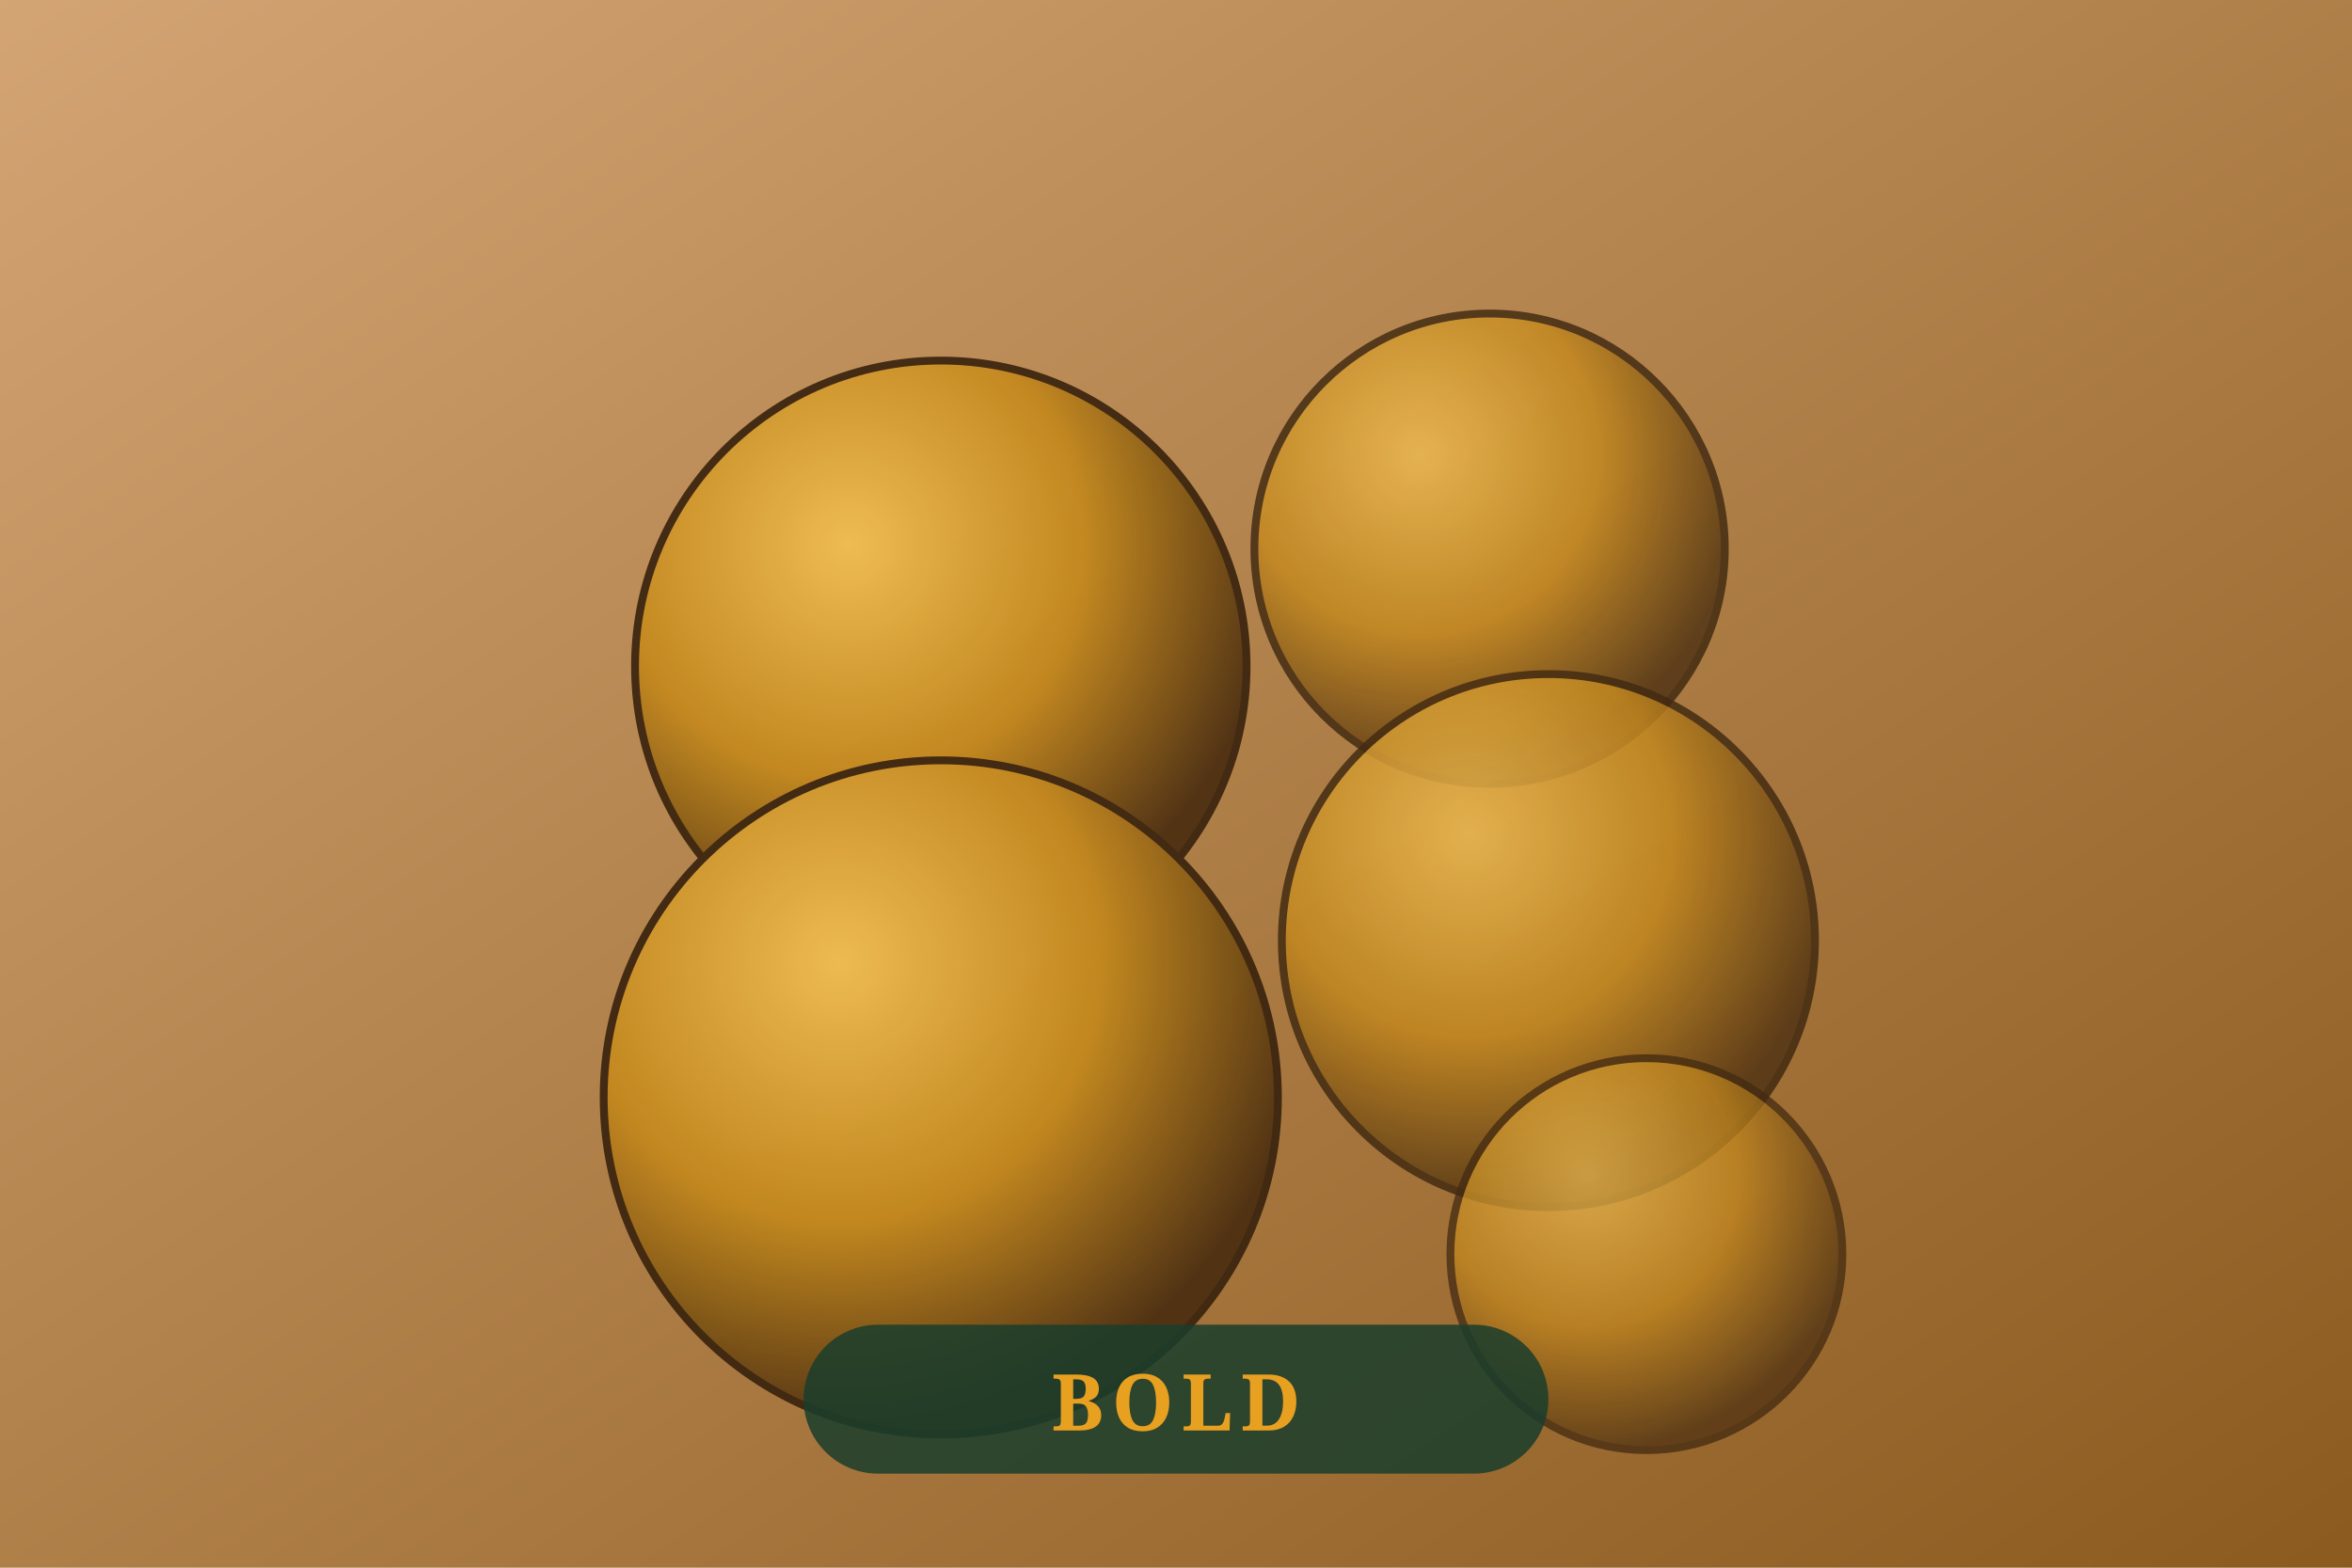
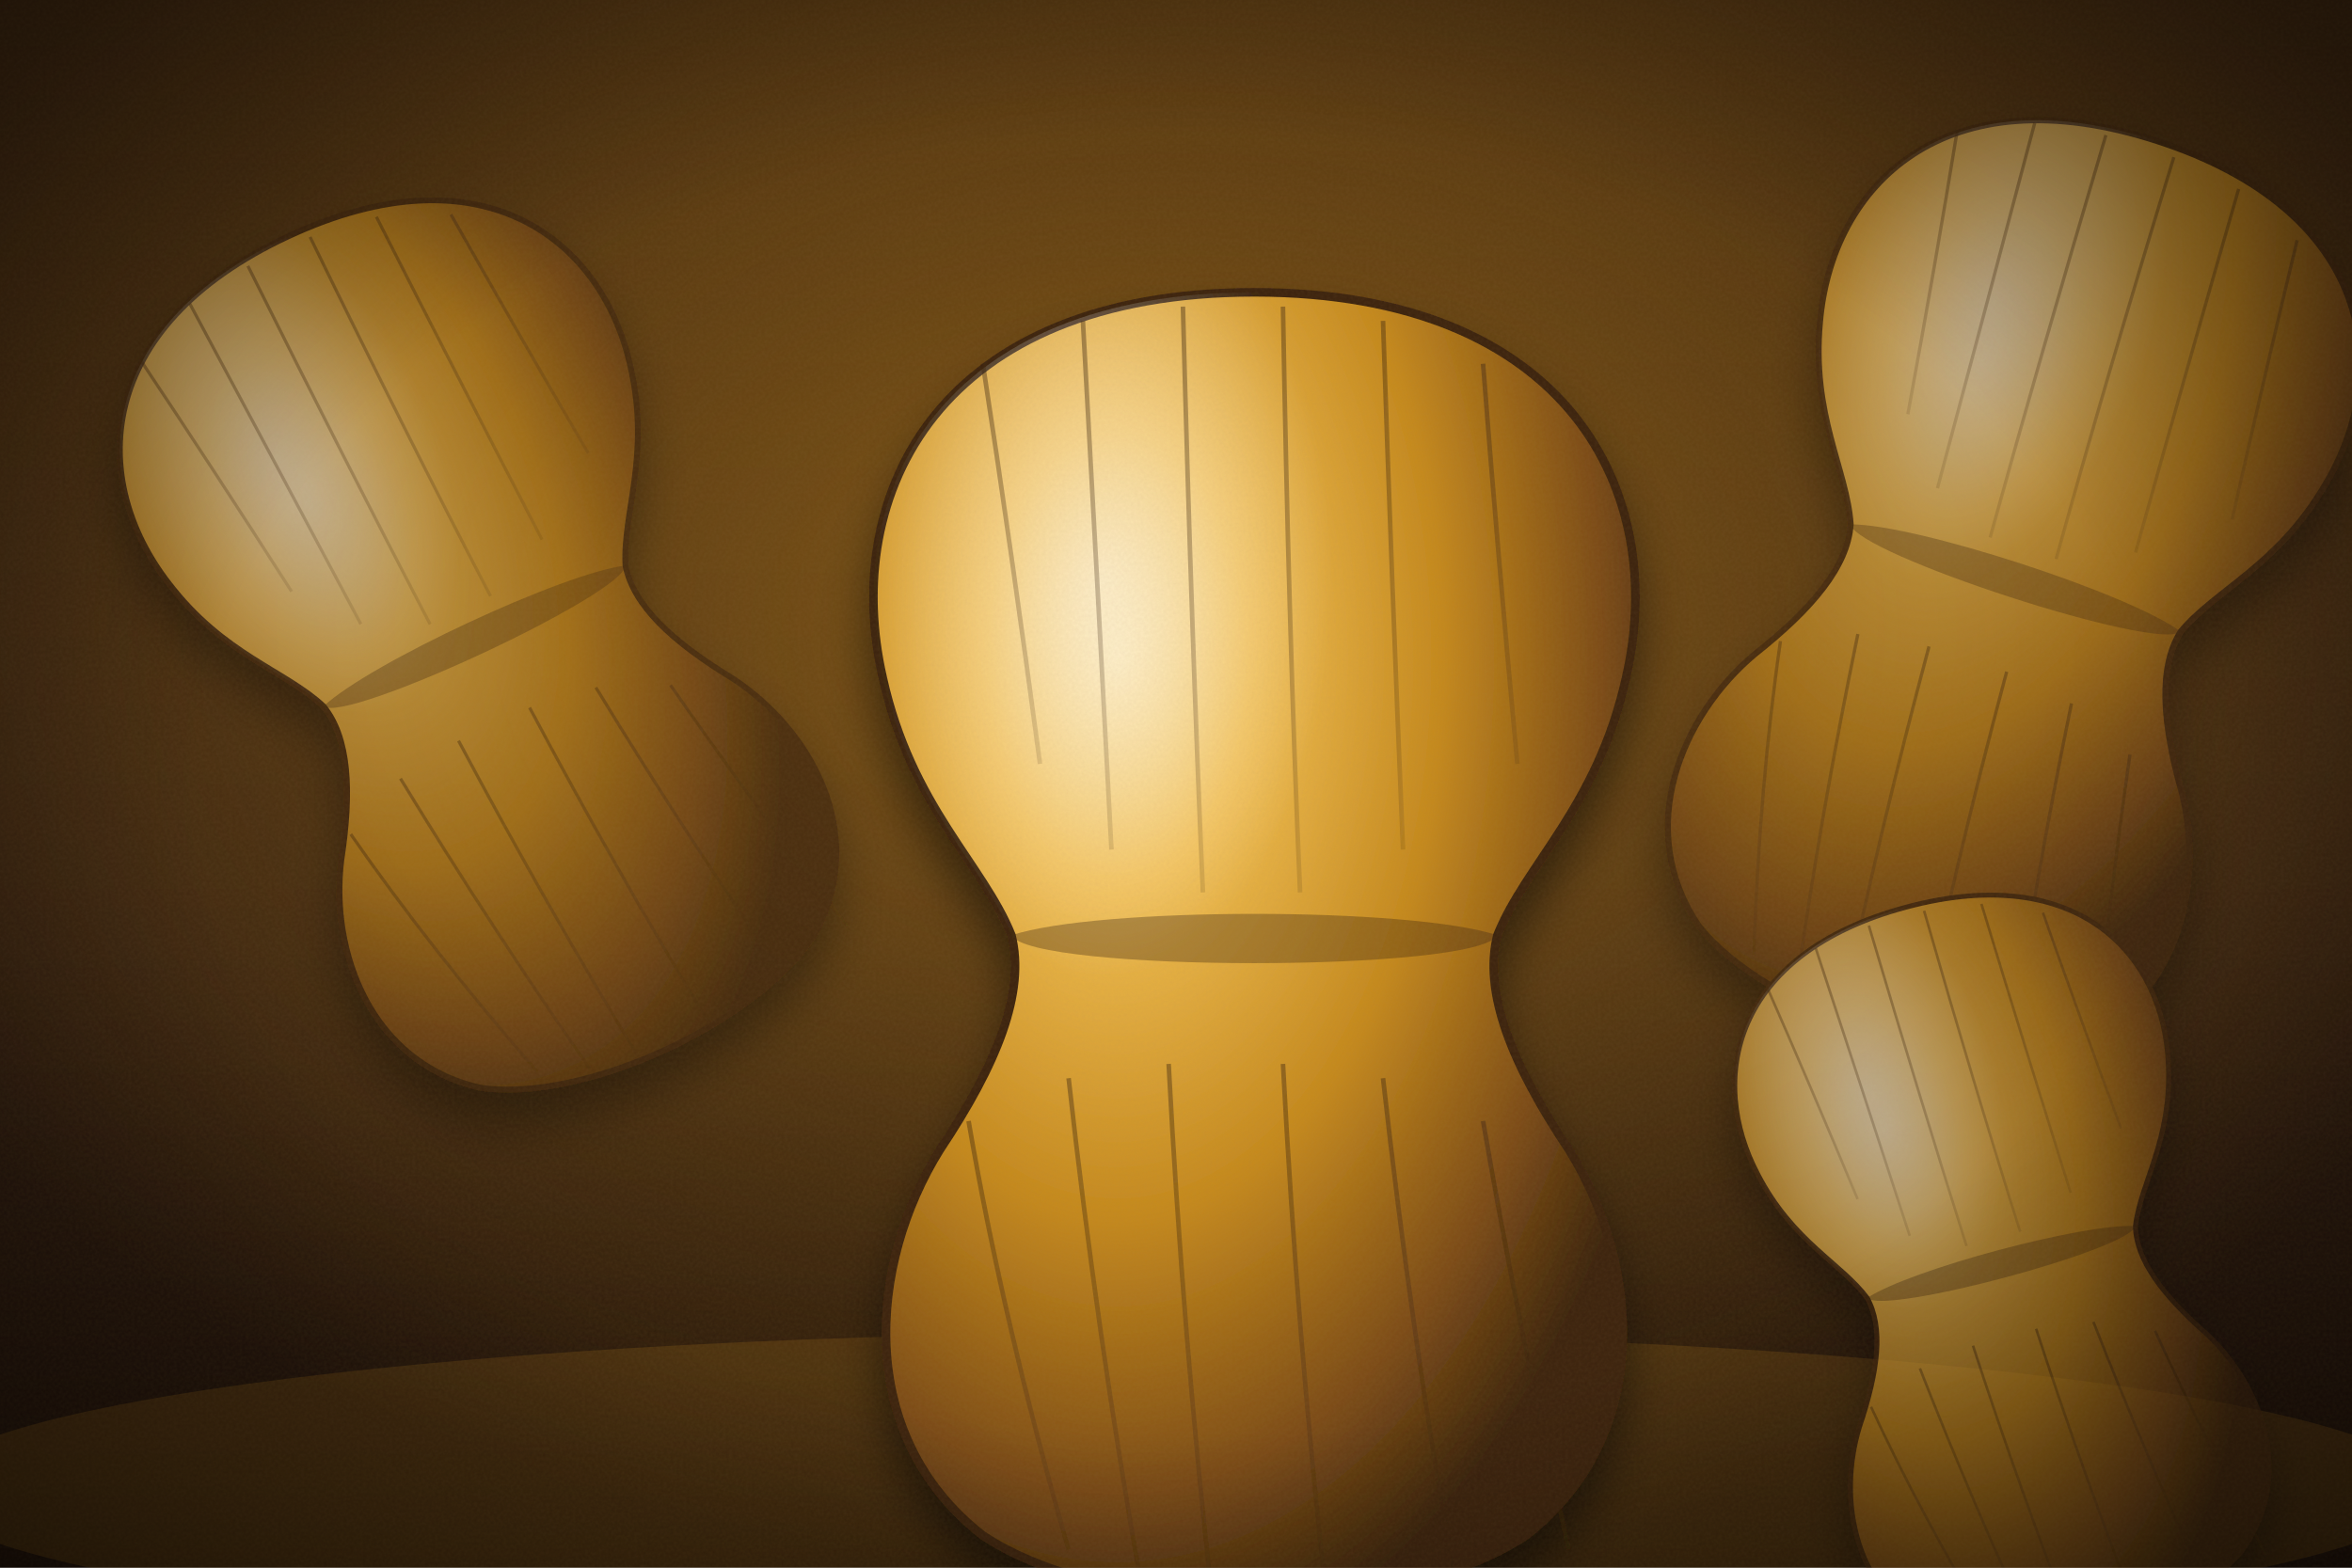
<svg xmlns="http://www.w3.org/2000/svg" viewBox="0 0 600 400" preserveAspectRatio="xMidYMid slice">
  <defs>
-     <linearGradient id="bg" x1="0" y1="0" x2="1" y2="1">
-       <stop offset="0%" stop-color="#d4a574" />
-       <stop offset="100%" stop-color="#8b5a1e" />
+     <linearGradient id="bg" x1="0" y1="0" x2="0" y2="1">
+       <stop offset="0%" stop-color="#3a230d" />
+       <stop offset="60%" stop-color="#2c1a0e" />
+       <stop offset="100%" stop-color="#1a0e06" />
    </linearGradient>
-     <radialGradient id="nut" cx="35%" cy="30%" r="70%">
-       <stop offset="0%" stop-color="#f2bf52" />
+     <radialGradient id="spot" cx="50%" cy="40%" r="60%">
+       <stop offset="0%" stop-color="#e8a020" stop-opacity="0.45" />
+       <stop offset="100%" stop-color="#e8a020" stop-opacity="0" />
+     </radialGradient>
+     <radialGradient id="shell" cx="32%" cy="28%" r="78%">
+       <stop offset="0%" stop-color="#fde2a0" />
+       <stop offset="22%" stop-color="#f2bf52" />
      <stop offset="55%" stop-color="#c4881c" />
-       <stop offset="100%" stop-color="#4a2e10" />
+       <stop offset="82%" stop-color="#7a4a14" />
+       <stop offset="100%" stop-color="#3a230d" />
    </radialGradient>
+     <radialGradient id="shellHi" cx="30%" cy="22%" r="55%">
+       <stop offset="0%" stop-color="#ffffff" stop-opacity="0.55" />
+       <stop offset="55%" stop-color="#ffffff" stop-opacity="0" />
+     </radialGradient>
+     <linearGradient id="ridge" x1="0" y1="0" x2="1" y2="1">
+       <stop offset="0%" stop-color="#3a230d" stop-opacity="0.6" />
+       <stop offset="100%" stop-color="#3a230d" stop-opacity="0.2" />
+     </linearGradient>
+     <filter id="grain">
+       <feTurbulence type="fractalNoise" baseFrequency="1.2" numOctaves="2" seed="5" />
+       <feColorMatrix values="0 0 0 0 0.4  0 0 0 0 0.25  0 0 0 0 0.1  0 0 0 0.25 0" />
+     </filter>
+     <filter id="shadow" x="-50%" y="-50%" width="200%" height="200%">
+       <feGaussianBlur in="SourceAlpha" stdDeviation="6" />
+       <feOffset dx="0" dy="8" />
+       <feComponentTransfer>
+         <feFuncA type="linear" slope="0.55" />
+       </feComponentTransfer>
+       <feMerge>
+         <feMergeNode />
+         <feMergeNode in="SourceGraphic" />
+       </feMerge>
+     </filter>
+     <symbol id="pn" viewBox="-160 -240 320 480">
+       <path d="M 0 -220 C 110 -220, 145 -150, 130 -85 C 120 -40, 95 -20, 85 5 C 80 25, 90 50, 110 80 C 135 120, 140 180, 95 215 C 50 245, -50 245, -95 215 C -140 180, -135 120, -110 80 C -90 50, -80 25, -85 5 C -95 -20, -120 -40, -130 -85 C -145 -150, -110 -220, 0 -220 Z" fill="url(#shell)" stroke="#3a230d" stroke-width="3" />
+       <path d="M 0 -220 C 110 -220, 145 -150, 130 -85 C 120 -40, 95 -20, 85 5 C 80 25, 90 50, 110 80 C 135 120, 140 180, 95 215 C 50 245, -50 245, -95 215 C -140 180, -135 120, -110 80 C -90 50, -80 25, -85 5 C -95 -20, -120 -40, -130 -85 C -145 -150, -110 -220, 0 -220 Z" fill="url(#shellHi)" />
+       <path d="M -85 5 C -55 -5, 55 -5, 85 5 C 78 18, -78 18, -85 5 Z" fill="#3a230d" opacity="0.35" />
+       <g stroke="url(#ridge)" stroke-width="1.6" fill="none" opacity="0.7">
+         <path d="M -95 -195 Q -85 -130 -75 -55" />
+         <path d="M -60 -210 Q -55 -120 -50 -25" />
+         <path d="M -25 -215 Q -22 -100 -18 -10" />
+         <path d="M  10 -215 Q  12 -100 16 -10" />
+         <path d="M  45 -210 Q  48 -120 52 -25" />
+         <path d="M  80 -195 Q  85 -130 92 -55" />
+         <path d="M -100 70 Q -88 140 -65 220" />
+         <path d="M -65 55 Q -55 145 -40 230" />
+         <path d="M -30 50 Q -25 145 -15 235" />
+         <path d="M  10 50 Q  15 145 25 235" />
+         <path d="M  45 55 Q  55 145 70 230" />
+         <path d="M  80 70 Q  92 140 110 220" />
+       </g>
+     </symbol>
  </defs>
  <rect width="600" height="400" fill="url(#bg)" />
-   <g opacity="0.92">
-     <ellipse cx="240" cy="170" rx="78" ry="78" fill="url(#nut)" stroke="#3a230d" stroke-width="2" />
-     <ellipse cx="240" cy="280" rx="86" ry="86" fill="url(#nut)" stroke="#3a230d" stroke-width="2" />
-     <ellipse cx="380" cy="140" rx="60" ry="60" fill="url(#nut)" stroke="#3a230d" stroke-width="2" opacity="0.85" />
-     <ellipse cx="395" cy="240" rx="68" ry="68" fill="url(#nut)" stroke="#3a230d" stroke-width="2" opacity="0.85" />
-     <ellipse cx="420" cy="320" rx="50" ry="50" fill="url(#nut)" stroke="#3a230d" stroke-width="2" opacity="0.75" />
+   <rect width="600" height="400" fill="url(#spot)" />
+   <ellipse cx="300" cy="380" rx="320" ry="40" fill="#e8a020" opacity="0.15" />
+   <g opacity="0.65" filter="url(#shadow)">
+     <use href="#pn" x="40" y="40" width="160" height="240" transform="rotate(-25 120 160)" />
+     <use href="#pn" x="430" y="20" width="170" height="250" transform="rotate(18 515 145)" />
+     <use href="#pn" x="440" y="220" width="140" height="200" transform="rotate(-15 510 320)" />
  </g>
-   <g transform="translate(300,360)">
-     <rect x="-95" y="-22" width="190" height="38" rx="19" fill="#1a3d2b" opacity="0.85" />
-     <text x="0" y="5" text-anchor="middle" font-family="Georgia,serif" font-size="20" fill="#e8a020" font-weight="700" letter-spacing="2">BOLD</text>
+   <g filter="url(#shadow)">
+     <use href="#pn" x="200" y="60" width="240" height="350" />
  </g>
+   <rect width="600" height="400" filter="url(#grain)" opacity="0.4" />
+   <radialGradient id="vg" cx="50%" cy="50%" r="75%">
+     <stop offset="55%" stop-color="#000" stop-opacity="0" />
+     <stop offset="100%" stop-color="#000" stop-opacity="0.55" />
+   </radialGradient>
+   <rect width="600" height="400" fill="url(#vg)" />
</svg>
